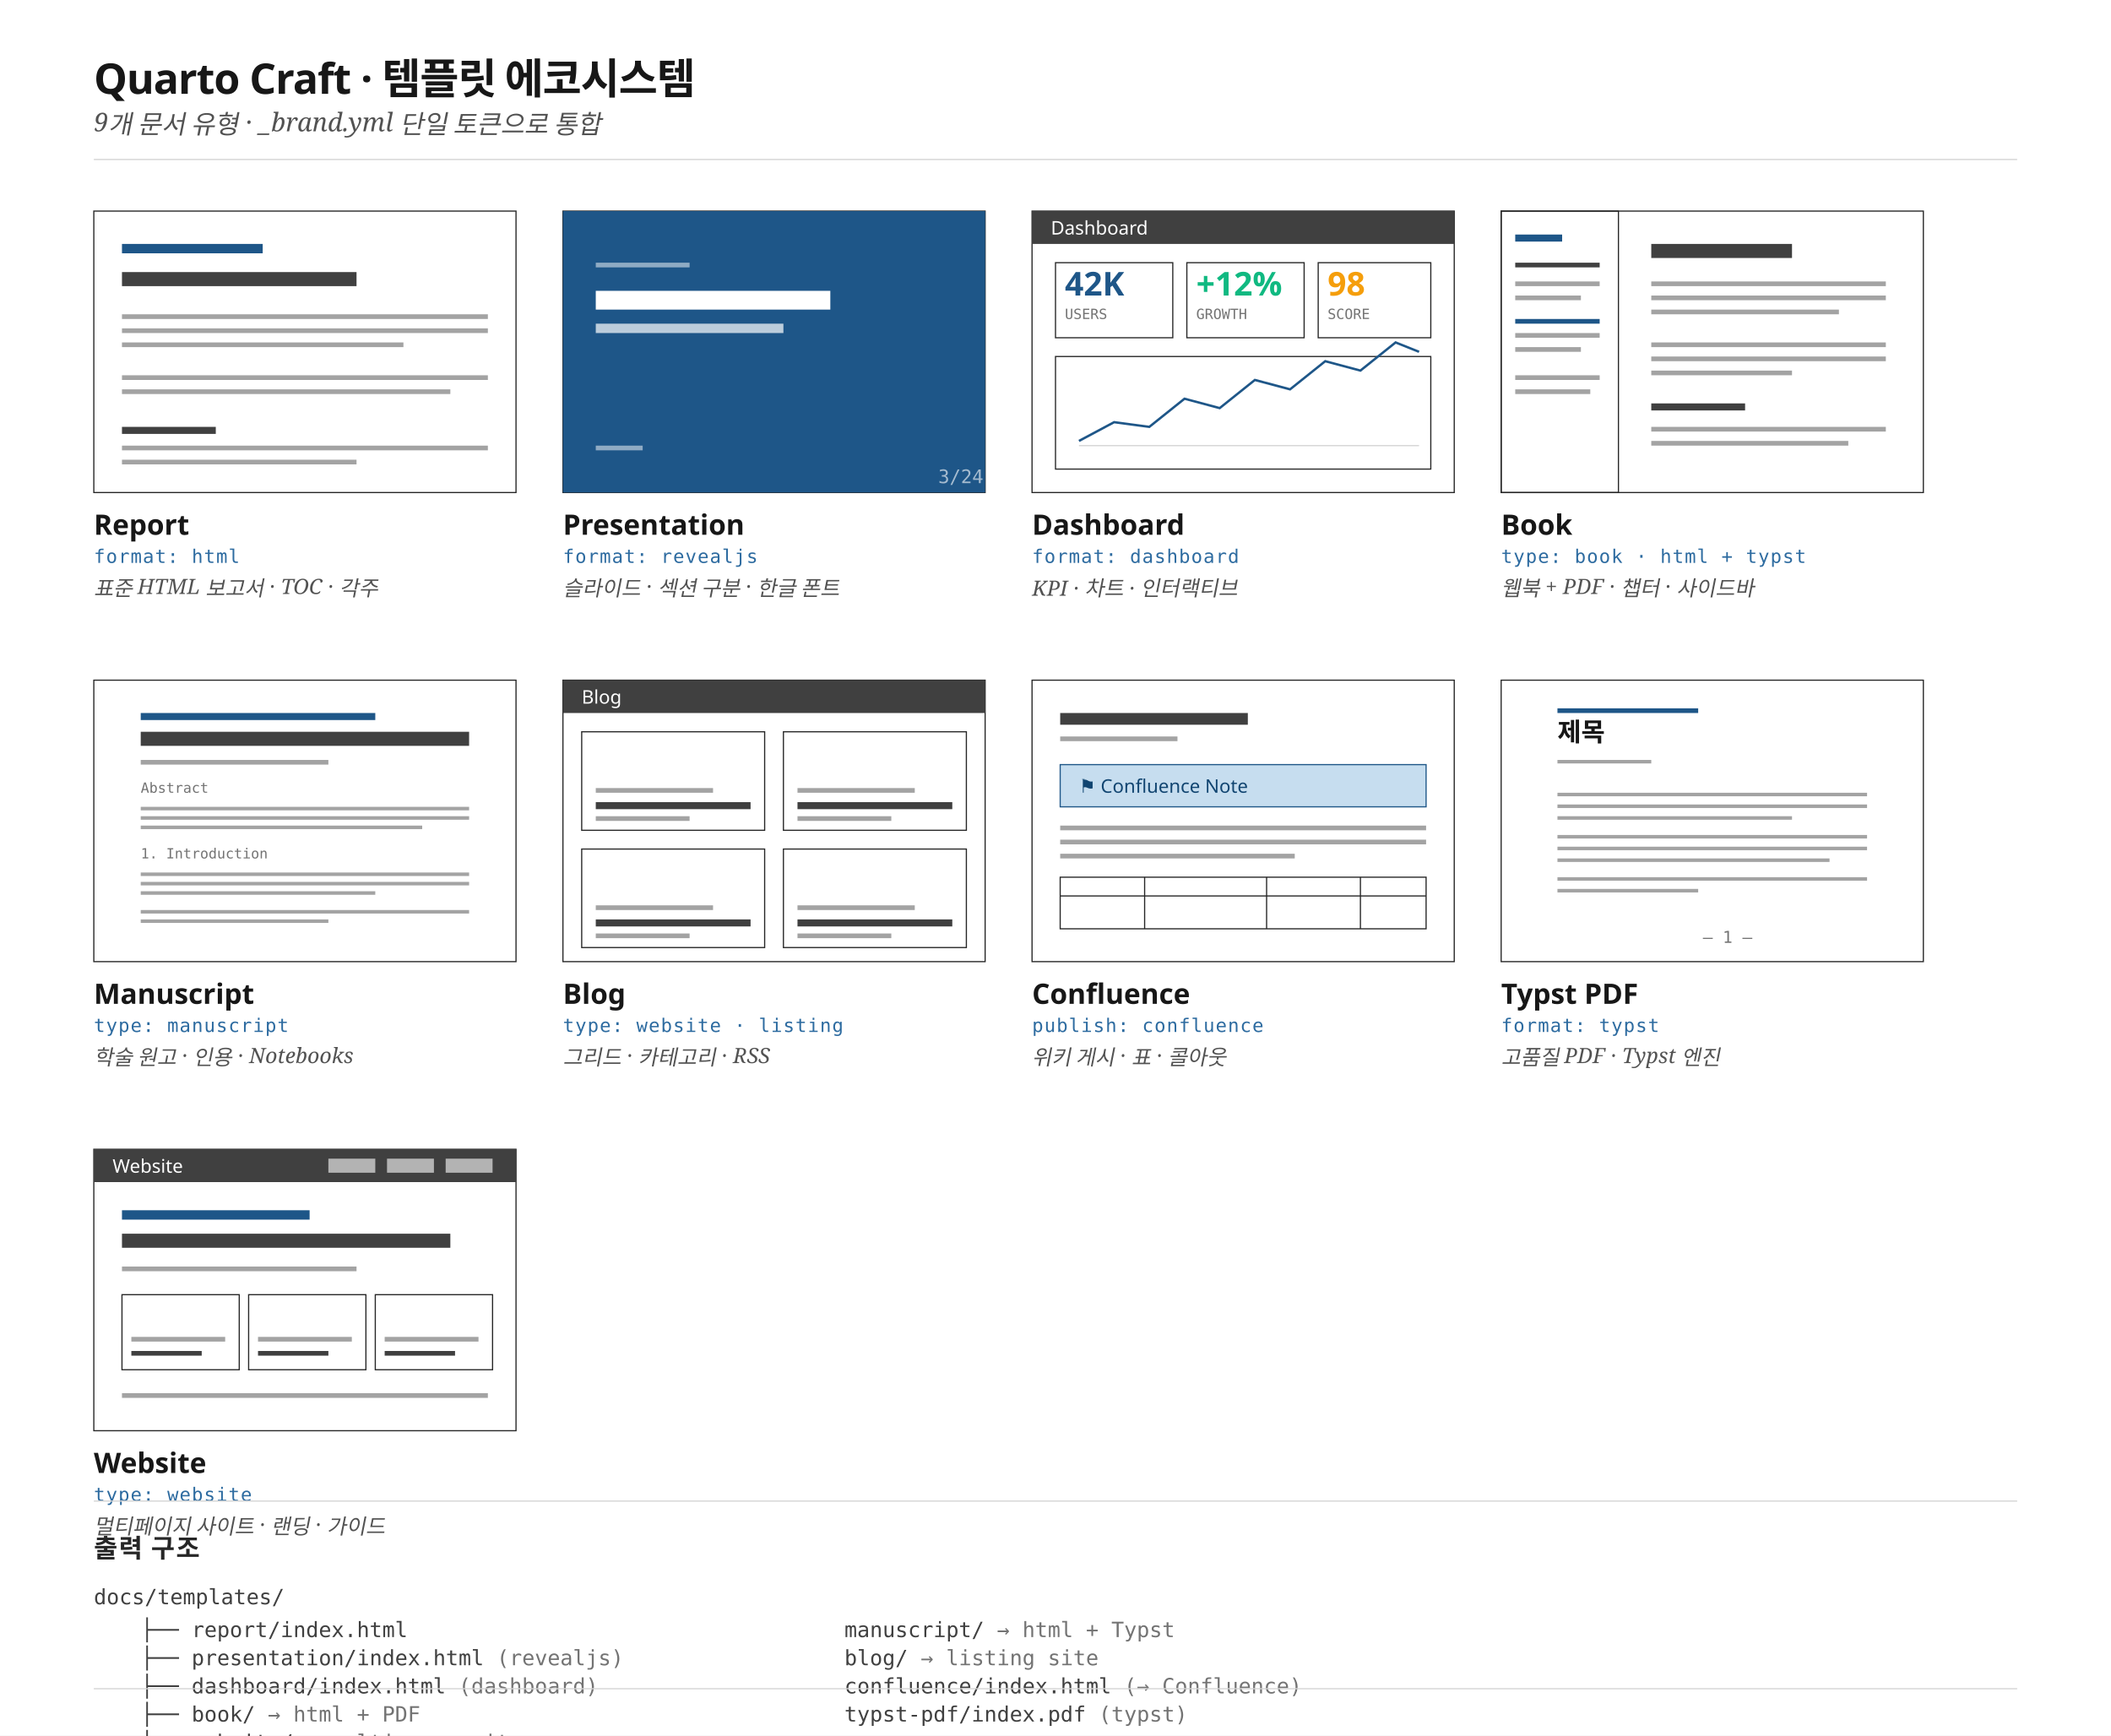
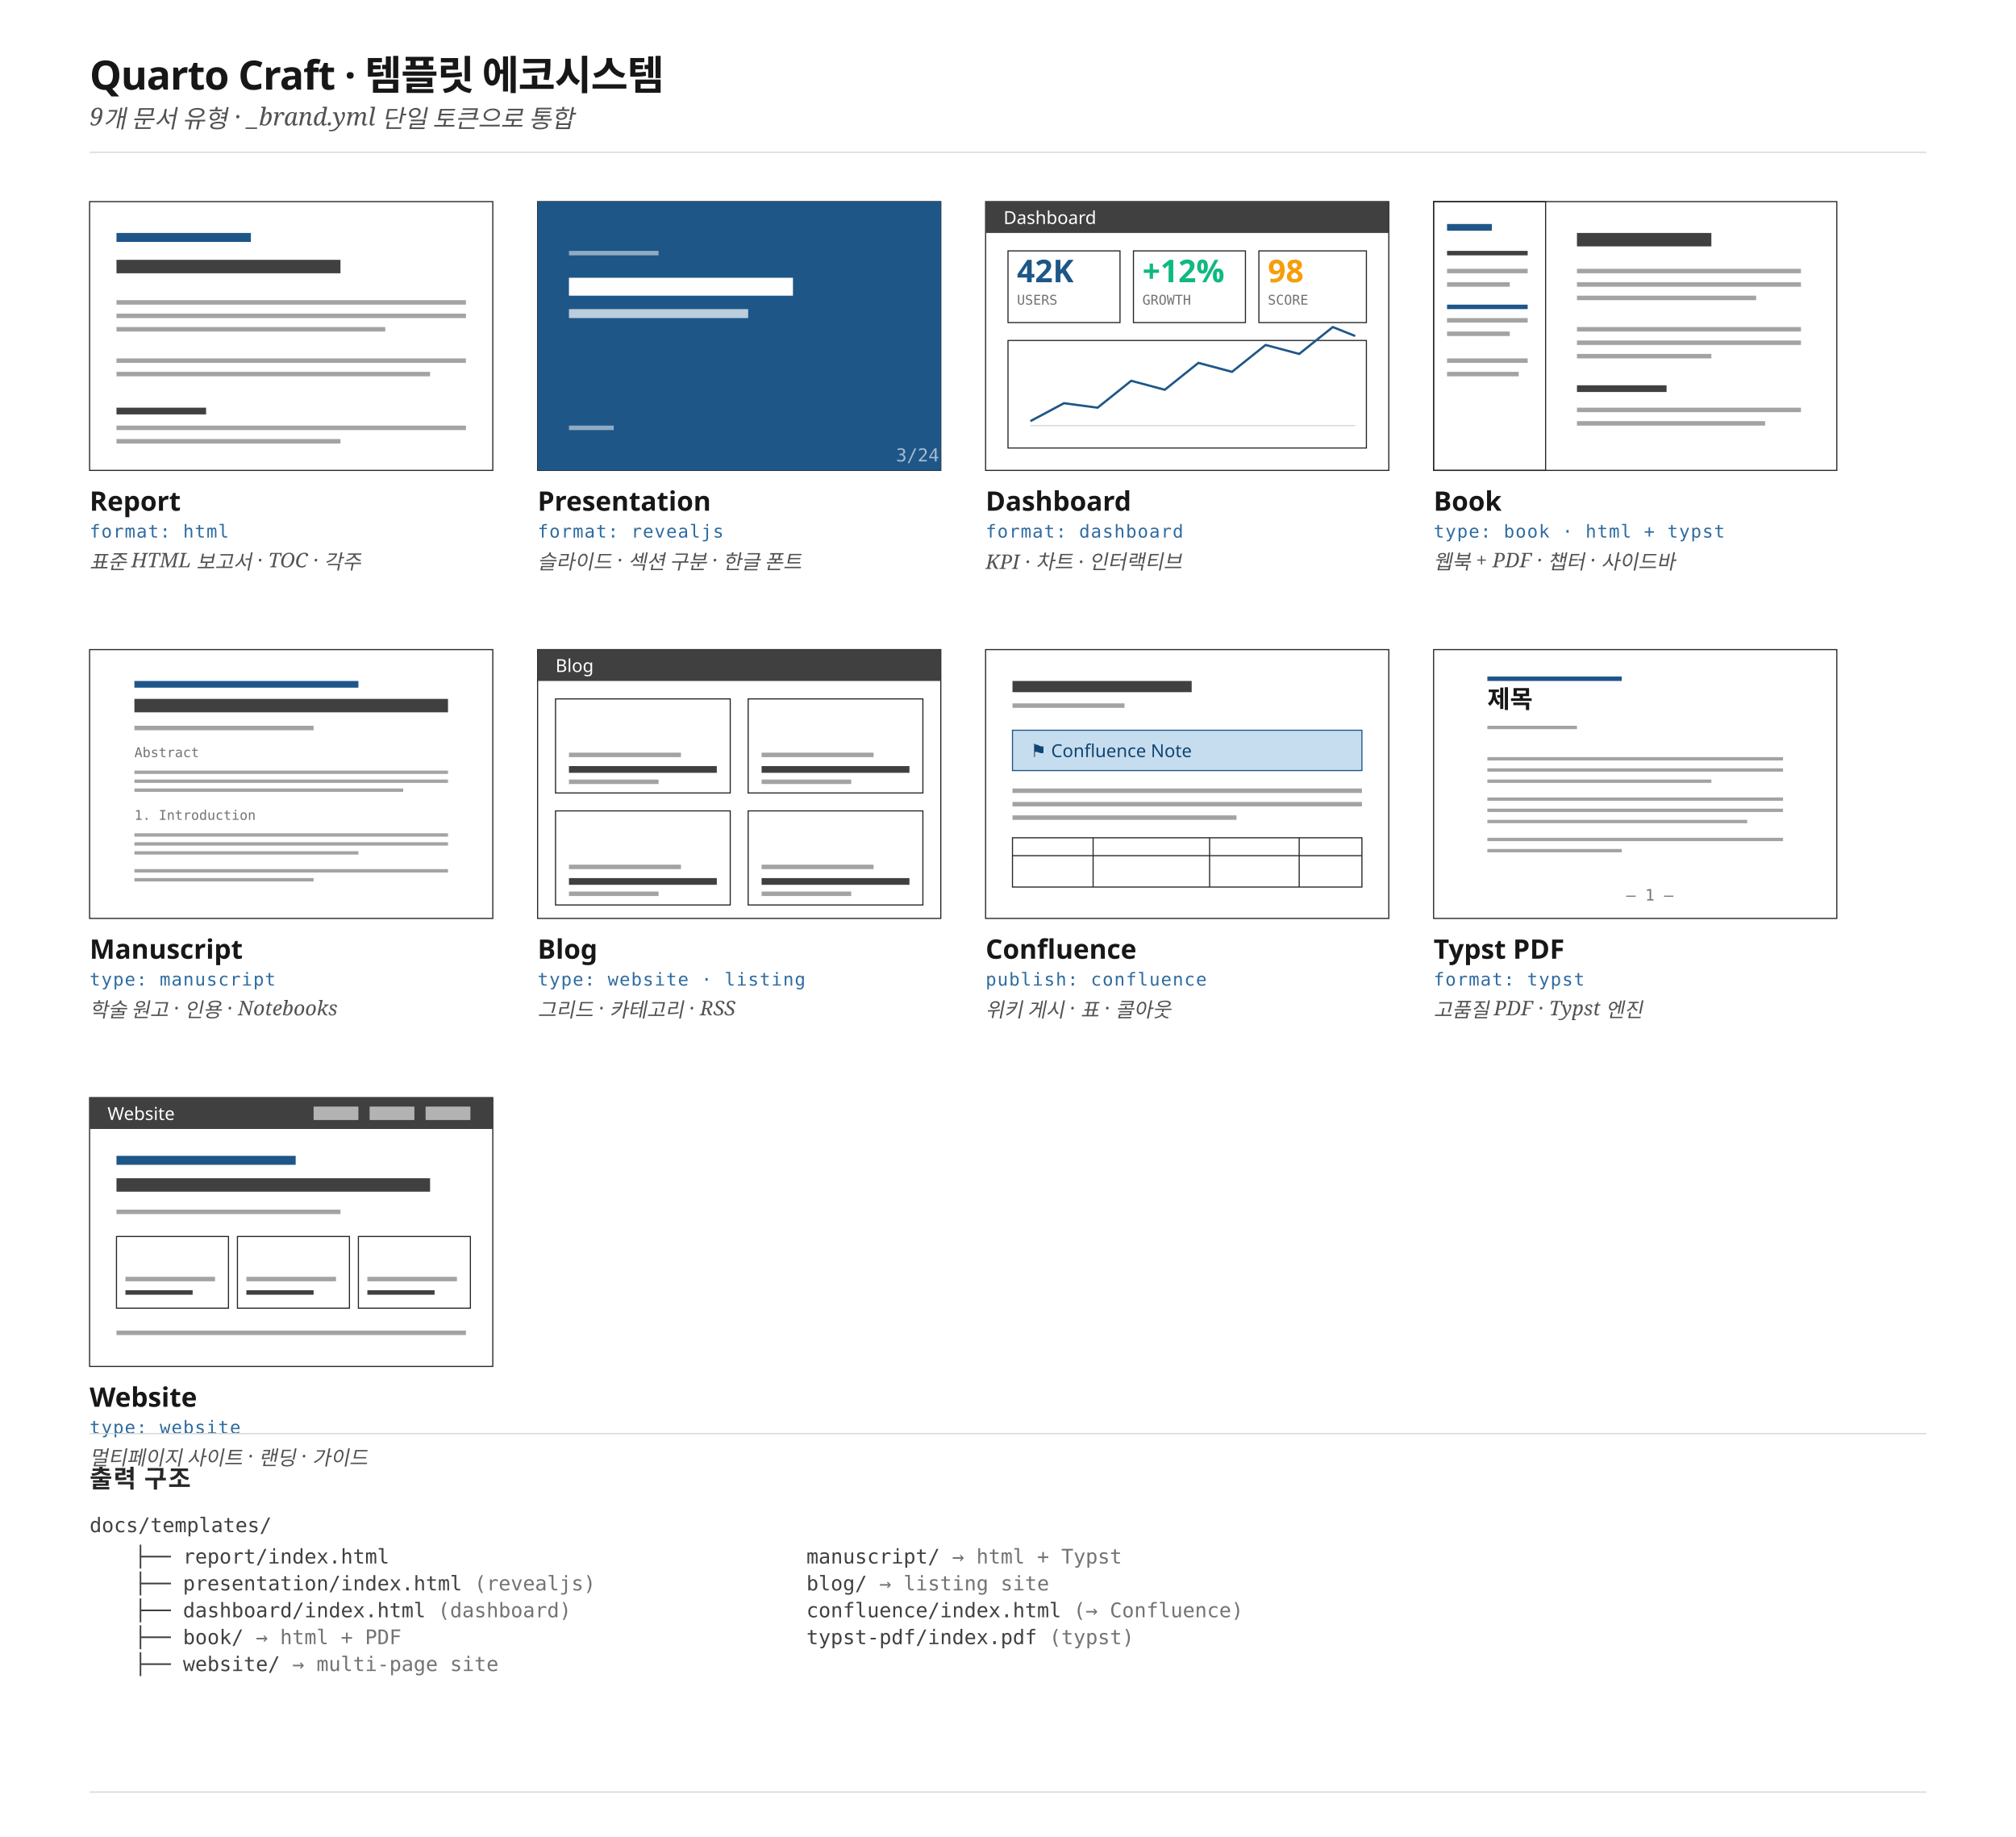
- <svg xmlns="http://www.w3.org/2000/svg" viewBox="0 0 900 740" font-family="'Pretendard Variable', Pretendard, sans-serif">
+ <svg xmlns="http://www.w3.org/2000/svg" viewBox="0 0 900 820" font-family="'Pretendard Variable', Pretendard, sans-serif">
  <style>
    .title { font-size: 18px; font-weight: 700; fill: #171717; letter-spacing: -0.02em; }
    .subtitle { font-size: 11px; fill: #525252; font-style: italic; font-family: 'Noto Serif KR', Georgia, serif; }
    .section { font-size: 11px; font-weight: 600; fill: #262626; letter-spacing: 0.05em; text-transform: uppercase; }
    .tpl-name { font-size: 12px; font-weight: 600; fill: #171717; }
    .tpl-format { font-size: 8px; fill: #2D6BA0; font-family: 'JetBrains Mono', monospace; letter-spacing: 0.05em; }
    .tpl-desc { font-size: 9px; fill: #525252; font-family: 'Noto Serif KR', Georgia, serif; font-style: italic; }
    .meta { font-size: 9px; fill: #737373; font-family: 'JetBrains Mono', monospace; }
    .note { font-size: 10px; fill: #525252; font-style: italic; font-family: 'Noto Serif KR', Georgia, serif; }
    .axis { stroke: #D4D4D4; stroke-width: 0.5; }
    .frame { fill: none; stroke: #262626; stroke-width: 0.5; }
    .frame-fill { fill: #FFFFFF; stroke: #262626; stroke-width: 0.5; }
    .ink { fill: #404040; }
    .ink-light { fill: #A3A3A3; }
    .accent { fill: #1E5688; }
  </style>
-   <rect width="900" height="740" fill="#FFFFFF" />
+   <rect width="900" height="820" fill="#FFFFFF" />
  <text x="40" y="40" class="title">Quarto Craft · 템플릿 에코시스템</text>
  <text x="40" y="56" class="subtitle">9개 문서 유형 · _brand.yml 단일 토큰으로 통합</text>
  <line x1="40" y1="68" x2="860" y2="68" class="axis" />
  <g transform="translate(40, 90)">
    <rect class="frame-fill" x="0" y="0" width="180" height="120" />
    <rect class="accent" x="12" y="14" width="60" height="4" />
    <rect class="ink" x="12" y="26" width="100" height="6" />
    <rect class="ink-light" x="12" y="44" width="156" height="2" />
    <rect class="ink-light" x="12" y="50" width="156" height="2" />
    <rect class="ink-light" x="12" y="56" width="120" height="2" />
    <rect class="ink-light" x="12" y="70" width="156" height="2" />
    <rect class="ink-light" x="12" y="76" width="140" height="2" />
    <rect class="ink" x="12" y="92" width="40" height="3" />
    <rect class="ink-light" x="12" y="100" width="156" height="2" />
    <rect class="ink-light" x="12" y="106" width="100" height="2" />
    <text x="0" y="138" class="tpl-name">Report</text>
    <text x="0" y="150" class="tpl-format">format: html</text>
    <text x="0" y="164" class="tpl-desc">표준 HTML 보고서 · TOC · 각주</text>
  </g>
  <g transform="translate(240, 90)">
    <rect class="frame-fill" x="0" y="0" width="180" height="120" />
    <rect x="0" y="0" width="180" height="120" fill="#1E5688" />
    <rect fill="#FFFFFF" x="14" y="22" width="40" height="2" opacity="0.5" />
    <rect fill="#FFFFFF" x="14" y="34" width="100" height="8" />
    <rect fill="#FFFFFF" x="14" y="48" width="80" height="4" opacity="0.7" />
    <rect fill="#FFFFFF" x="14" y="100" width="20" height="2" opacity="0.5" />
    <text x="160" y="116" font-size="8" fill="#FFFFFF" opacity="0.6" font-family="'JetBrains Mono', monospace">3/24</text>
    <text x="0" y="138" class="tpl-name">Presentation</text>
    <text x="0" y="150" class="tpl-format">format: revealjs</text>
    <text x="0" y="164" class="tpl-desc">슬라이드 · 섹션 구분 · 한글 폰트</text>
  </g>
  <g transform="translate(440, 90)">
    <rect class="frame-fill" x="0" y="0" width="180" height="120" />
    <rect class="ink" x="0" y="0" width="180" height="14" />
    <text x="8" y="10" font-size="8" fill="#FFFFFF">Dashboard</text>
    <rect class="frame" x="10" y="22" width="50" height="32" />
    <text x="14" y="36" font-size="14" font-weight="700" fill="#1E5688">42K</text>
    <text x="14" y="46" font-size="6" fill="#737373" font-family="'JetBrains Mono', monospace">USERS</text>
    <rect class="frame" x="66" y="22" width="50" height="32" />
    <text x="70" y="36" font-size="14" font-weight="700" fill="#10B981">+12%</text>
    <text x="70" y="46" font-size="6" fill="#737373" font-family="'JetBrains Mono', monospace">GROWTH</text>
    <rect class="frame" x="122" y="22" width="48" height="32" />
    <text x="126" y="36" font-size="14" font-weight="700" fill="#F59E0B">98</text>
    <text x="126" y="46" font-size="6" fill="#737373" font-family="'JetBrains Mono', monospace">SCORE</text>
    <rect class="frame" x="10" y="62" width="160" height="48" />
    <polyline fill="none" stroke="#1E5688" stroke-width="1" points="20,98 35,90 50,92 65,80 80,84 95,72 110,76 125,64 140,68 155,56 165,60" />
    <line x1="20" y1="100" x2="165" y2="100" class="axis" />
    <text x="0" y="138" class="tpl-name">Dashboard</text>
    <text x="0" y="150" class="tpl-format">format: dashboard</text>
    <text x="0" y="164" class="tpl-desc">KPI · 차트 · 인터랙티브</text>
  </g>
  <g transform="translate(640, 90)">
    <rect class="frame-fill" x="0" y="0" width="180" height="120" />
    <rect class="frame" x="0" y="0" width="50" height="120" fill="#FAFAFA" />
    <rect class="accent" x="6" y="10" width="20" height="3" />
    <rect class="ink" x="6" y="22" width="36" height="2" />
    <rect class="ink-light" x="6" y="30" width="36" height="2" />
    <rect class="ink-light" x="6" y="36" width="28" height="2" />
    <rect class="accent" x="6" y="46" width="36" height="2" />
    <rect class="ink-light" x="6" y="52" width="36" height="2" />
    <rect class="ink-light" x="6" y="58" width="28" height="2" />
    <rect class="ink-light" x="6" y="70" width="36" height="2" />
    <rect class="ink-light" x="6" y="76" width="32" height="2" />
    <rect class="ink" x="64" y="14" width="60" height="6" />
    <rect class="ink-light" x="64" y="30" width="100" height="2" />
    <rect class="ink-light" x="64" y="36" width="100" height="2" />
    <rect class="ink-light" x="64" y="42" width="80" height="2" />
    <rect class="ink-light" x="64" y="56" width="100" height="2" />
    <rect class="ink-light" x="64" y="62" width="100" height="2" />
    <rect class="ink-light" x="64" y="68" width="60" height="2" />
    <rect class="ink" x="64" y="82" width="40" height="3" />
    <rect class="ink-light" x="64" y="92" width="100" height="2" />
    <rect class="ink-light" x="64" y="98" width="84" height="2" />
    <text x="0" y="138" class="tpl-name">Book</text>
    <text x="0" y="150" class="tpl-format">type: book · html + typst</text>
    <text x="0" y="164" class="tpl-desc">웹북 + PDF · 챕터 · 사이드바</text>
  </g>
  <g transform="translate(40, 290)">
    <rect class="frame-fill" x="0" y="0" width="180" height="120" />
    <rect class="accent" x="20" y="14" width="100" height="3" />
    <rect class="ink" x="20" y="22" width="140" height="6" />
    <rect class="ink-light" x="20" y="34" width="80" height="2" />
    <text x="20" y="48" font-size="6" fill="#737373" font-family="'JetBrains Mono', monospace">Abstract</text>
    <rect class="ink-light" x="20" y="54" width="140" height="1.5" />
    <rect class="ink-light" x="20" y="58" width="140" height="1.5" />
    <rect class="ink-light" x="20" y="62" width="120" height="1.5" />
    <text x="20" y="76" font-size="6" fill="#737373" font-family="'JetBrains Mono', monospace">1. Introduction</text>
    <rect class="ink-light" x="20" y="82" width="140" height="1.5" />
    <rect class="ink-light" x="20" y="86" width="140" height="1.5" />
    <rect class="ink-light" x="20" y="90" width="100" height="1.5" />
    <rect class="ink-light" x="20" y="98" width="140" height="1.5" />
    <rect class="ink-light" x="20" y="102" width="80" height="1.5" />
    <text x="0" y="138" class="tpl-name">Manuscript</text>
    <text x="0" y="150" class="tpl-format">type: manuscript</text>
    <text x="0" y="164" class="tpl-desc">학술 원고 · 인용 · Notebooks</text>
  </g>
  <g transform="translate(240, 290)">
    <rect class="frame-fill" x="0" y="0" width="180" height="120" />
    <rect class="ink" x="0" y="0" width="180" height="14" />
    <text x="8" y="10" font-size="8" fill="#FFFFFF">Blog</text>
    <rect class="frame" x="8" y="22" width="78" height="42" />
    <rect class="ink-light" x="14" y="46" width="50" height="2" />
    <rect class="ink" x="14" y="52" width="66" height="3" />
    <rect class="ink-light" x="14" y="58" width="40" height="2" />
    <rect class="frame" x="94" y="22" width="78" height="42" />
    <rect class="ink-light" x="100" y="46" width="50" height="2" />
    <rect class="ink" x="100" y="52" width="66" height="3" />
    <rect class="ink-light" x="100" y="58" width="40" height="2" />
    <rect class="frame" x="8" y="72" width="78" height="42" />
    <rect class="ink-light" x="14" y="96" width="50" height="2" />
    <rect class="ink" x="14" y="102" width="66" height="3" />
    <rect class="ink-light" x="14" y="108" width="40" height="2" />
    <rect class="frame" x="94" y="72" width="78" height="42" />
    <rect class="ink-light" x="100" y="96" width="50" height="2" />
    <rect class="ink" x="100" y="102" width="66" height="3" />
    <rect class="ink-light" x="100" y="108" width="40" height="2" />
    <text x="0" y="138" class="tpl-name">Blog</text>
    <text x="0" y="150" class="tpl-format">type: website · listing</text>
    <text x="0" y="164" class="tpl-desc">그리드 · 카테고리 · RSS</text>
  </g>
  <g transform="translate(440, 290)">
    <rect class="frame-fill" x="0" y="0" width="180" height="120" />
    <rect class="ink" x="12" y="14" width="80" height="5" />
    <rect class="ink-light" x="12" y="24" width="50" height="2" />
    <rect fill="#C6DDEF" x="12" y="36" width="156" height="18" stroke="#1E5688" stroke-width="0.5" />
    <text x="20" y="48" font-size="8" fill="#114571">⚑ Confluence Note</text>
    <rect class="ink-light" x="12" y="62" width="156" height="2" />
    <rect class="ink-light" x="12" y="68" width="156" height="2" />
    <rect class="ink-light" x="12" y="74" width="100" height="2" />
    <rect class="frame" x="12" y="84" width="156" height="22" />
    <line x1="48" y1="84" x2="48" y2="106" stroke="#262626" stroke-width="0.5" />
    <line x1="100" y1="84" x2="100" y2="106" stroke="#262626" stroke-width="0.5" />
    <line x1="140" y1="84" x2="140" y2="106" stroke="#262626" stroke-width="0.5" />
    <line x1="12" y1="92" x2="168" y2="92" stroke="#262626" stroke-width="0.5" />
    <text x="0" y="138" class="tpl-name">Confluence</text>
    <text x="0" y="150" class="tpl-format">publish: confluence</text>
    <text x="0" y="164" class="tpl-desc">위키 게시 · 표 · 콜아웃</text>
  </g>
  <g transform="translate(640, 290)">
    <rect class="frame-fill" x="0" y="0" width="180" height="120" />
    <rect class="accent" x="24" y="12" width="60" height="2" />
    <text x="24" y="26" font-size="11" font-weight="700" fill="#171717" font-family="'Noto Serif KR', Georgia, serif">제목</text>
    <rect class="ink-light" x="24" y="34" width="40" height="1.5" />
    <rect class="ink-light" x="24" y="48" width="132" height="1.5" />
    <rect class="ink-light" x="24" y="53" width="132" height="1.5" />
    <rect class="ink-light" x="24" y="58" width="100" height="1.5" />
    <rect class="ink-light" x="24" y="66" width="132" height="1.5" />
    <rect class="ink-light" x="24" y="71" width="132" height="1.5" />
    <rect class="ink-light" x="24" y="76" width="116" height="1.5" />
    <rect class="ink-light" x="24" y="84" width="132" height="1.5" />
    <rect class="ink-light" x="24" y="89" width="60" height="1.5" />
    <text x="86" y="112" font-size="7" fill="#737373" font-family="'JetBrains Mono', monospace">— 1 —</text>
    <text x="0" y="138" class="tpl-name">Typst PDF</text>
    <text x="0" y="150" class="tpl-format">format: typst</text>
    <text x="0" y="164" class="tpl-desc">고품질 PDF · Typst 엔진</text>
  </g>
  <g transform="translate(40, 490)">
    <rect class="frame-fill" x="0" y="0" width="180" height="120" />
    <rect class="ink" x="0" y="0" width="180" height="14" />
    <text x="8" y="10" font-size="8" fill="#FFFFFF">Website</text>
    <rect fill="#FFFFFF" x="100" y="4" width="20" height="6" opacity="0.6" />
    <rect fill="#FFFFFF" x="125" y="4" width="20" height="6" opacity="0.6" />
    <rect fill="#FFFFFF" x="150" y="4" width="20" height="6" opacity="0.6" />
    <rect class="accent" x="12" y="26" width="80" height="4" />
    <rect class="ink" x="12" y="36" width="140" height="6" />
    <rect class="ink-light" x="12" y="50" width="100" height="2" />
    <rect class="frame" x="12" y="62" width="50" height="32" />
    <rect class="ink-light" x="16" y="80" width="40" height="2" />
    <rect class="ink" x="16" y="86" width="30" height="2" />
    <rect class="frame" x="66" y="62" width="50" height="32" />
    <rect class="ink-light" x="70" y="80" width="40" height="2" />
    <rect class="ink" x="70" y="86" width="30" height="2" />
    <rect class="frame" x="120" y="62" width="50" height="32" />
    <rect class="ink-light" x="124" y="80" width="40" height="2" />
    <rect class="ink" x="124" y="86" width="30" height="2" />
    <rect class="ink-light" x="12" y="104" width="156" height="2" />
    <text x="0" y="138" class="tpl-name">Website</text>
    <text x="0" y="150" class="tpl-format">type: website</text>
    <text x="0" y="164" class="tpl-desc">멀티페이지 사이트 · 랜딩 · 가이드</text>
  </g>
  <line x1="40" y1="640" x2="860" y2="640" class="axis" />
  <text x="40" y="664" class="section">출력 구조</text>
  <g transform="translate(40, 670)" font-family="'JetBrains Mono', monospace" font-size="9" fill="#404040">
    <text x="0" y="14">docs/templates/</text>
    <text x="20" y="28">├── report/index.html</text>
    <text x="20" y="40">├── presentation/index.html       <tspan fill="#737373">(revealjs)</tspan>
    </text>
    <text x="20" y="52">├── dashboard/index.html          <tspan fill="#737373">(dashboard)</tspan>
    </text>
    <text x="20" y="64">├── book/  <tspan fill="#737373">→ html + PDF</tspan>
    </text>
    <text x="20" y="76">├── website/  <tspan fill="#737373">→ multi-page site</tspan>
    </text>
    <text x="320" y="28">manuscript/  <tspan fill="#737373">→ html + Typst</tspan>
    </text>
    <text x="320" y="40">blog/  <tspan fill="#737373">→ listing site</tspan>
    </text>
    <text x="320" y="52">confluence/index.html          <tspan fill="#737373">(→ Confluence)</tspan>
    </text>
    <text x="320" y="64">typst-pdf/index.pdf            <tspan fill="#737373">(typst)</tspan>
    </text>
  </g>
-   <line x1="40" y1="720" x2="860" y2="720" class="axis" />
+   <line x1="40" y1="800" x2="860" y2="800" class="axis" />
</svg>
